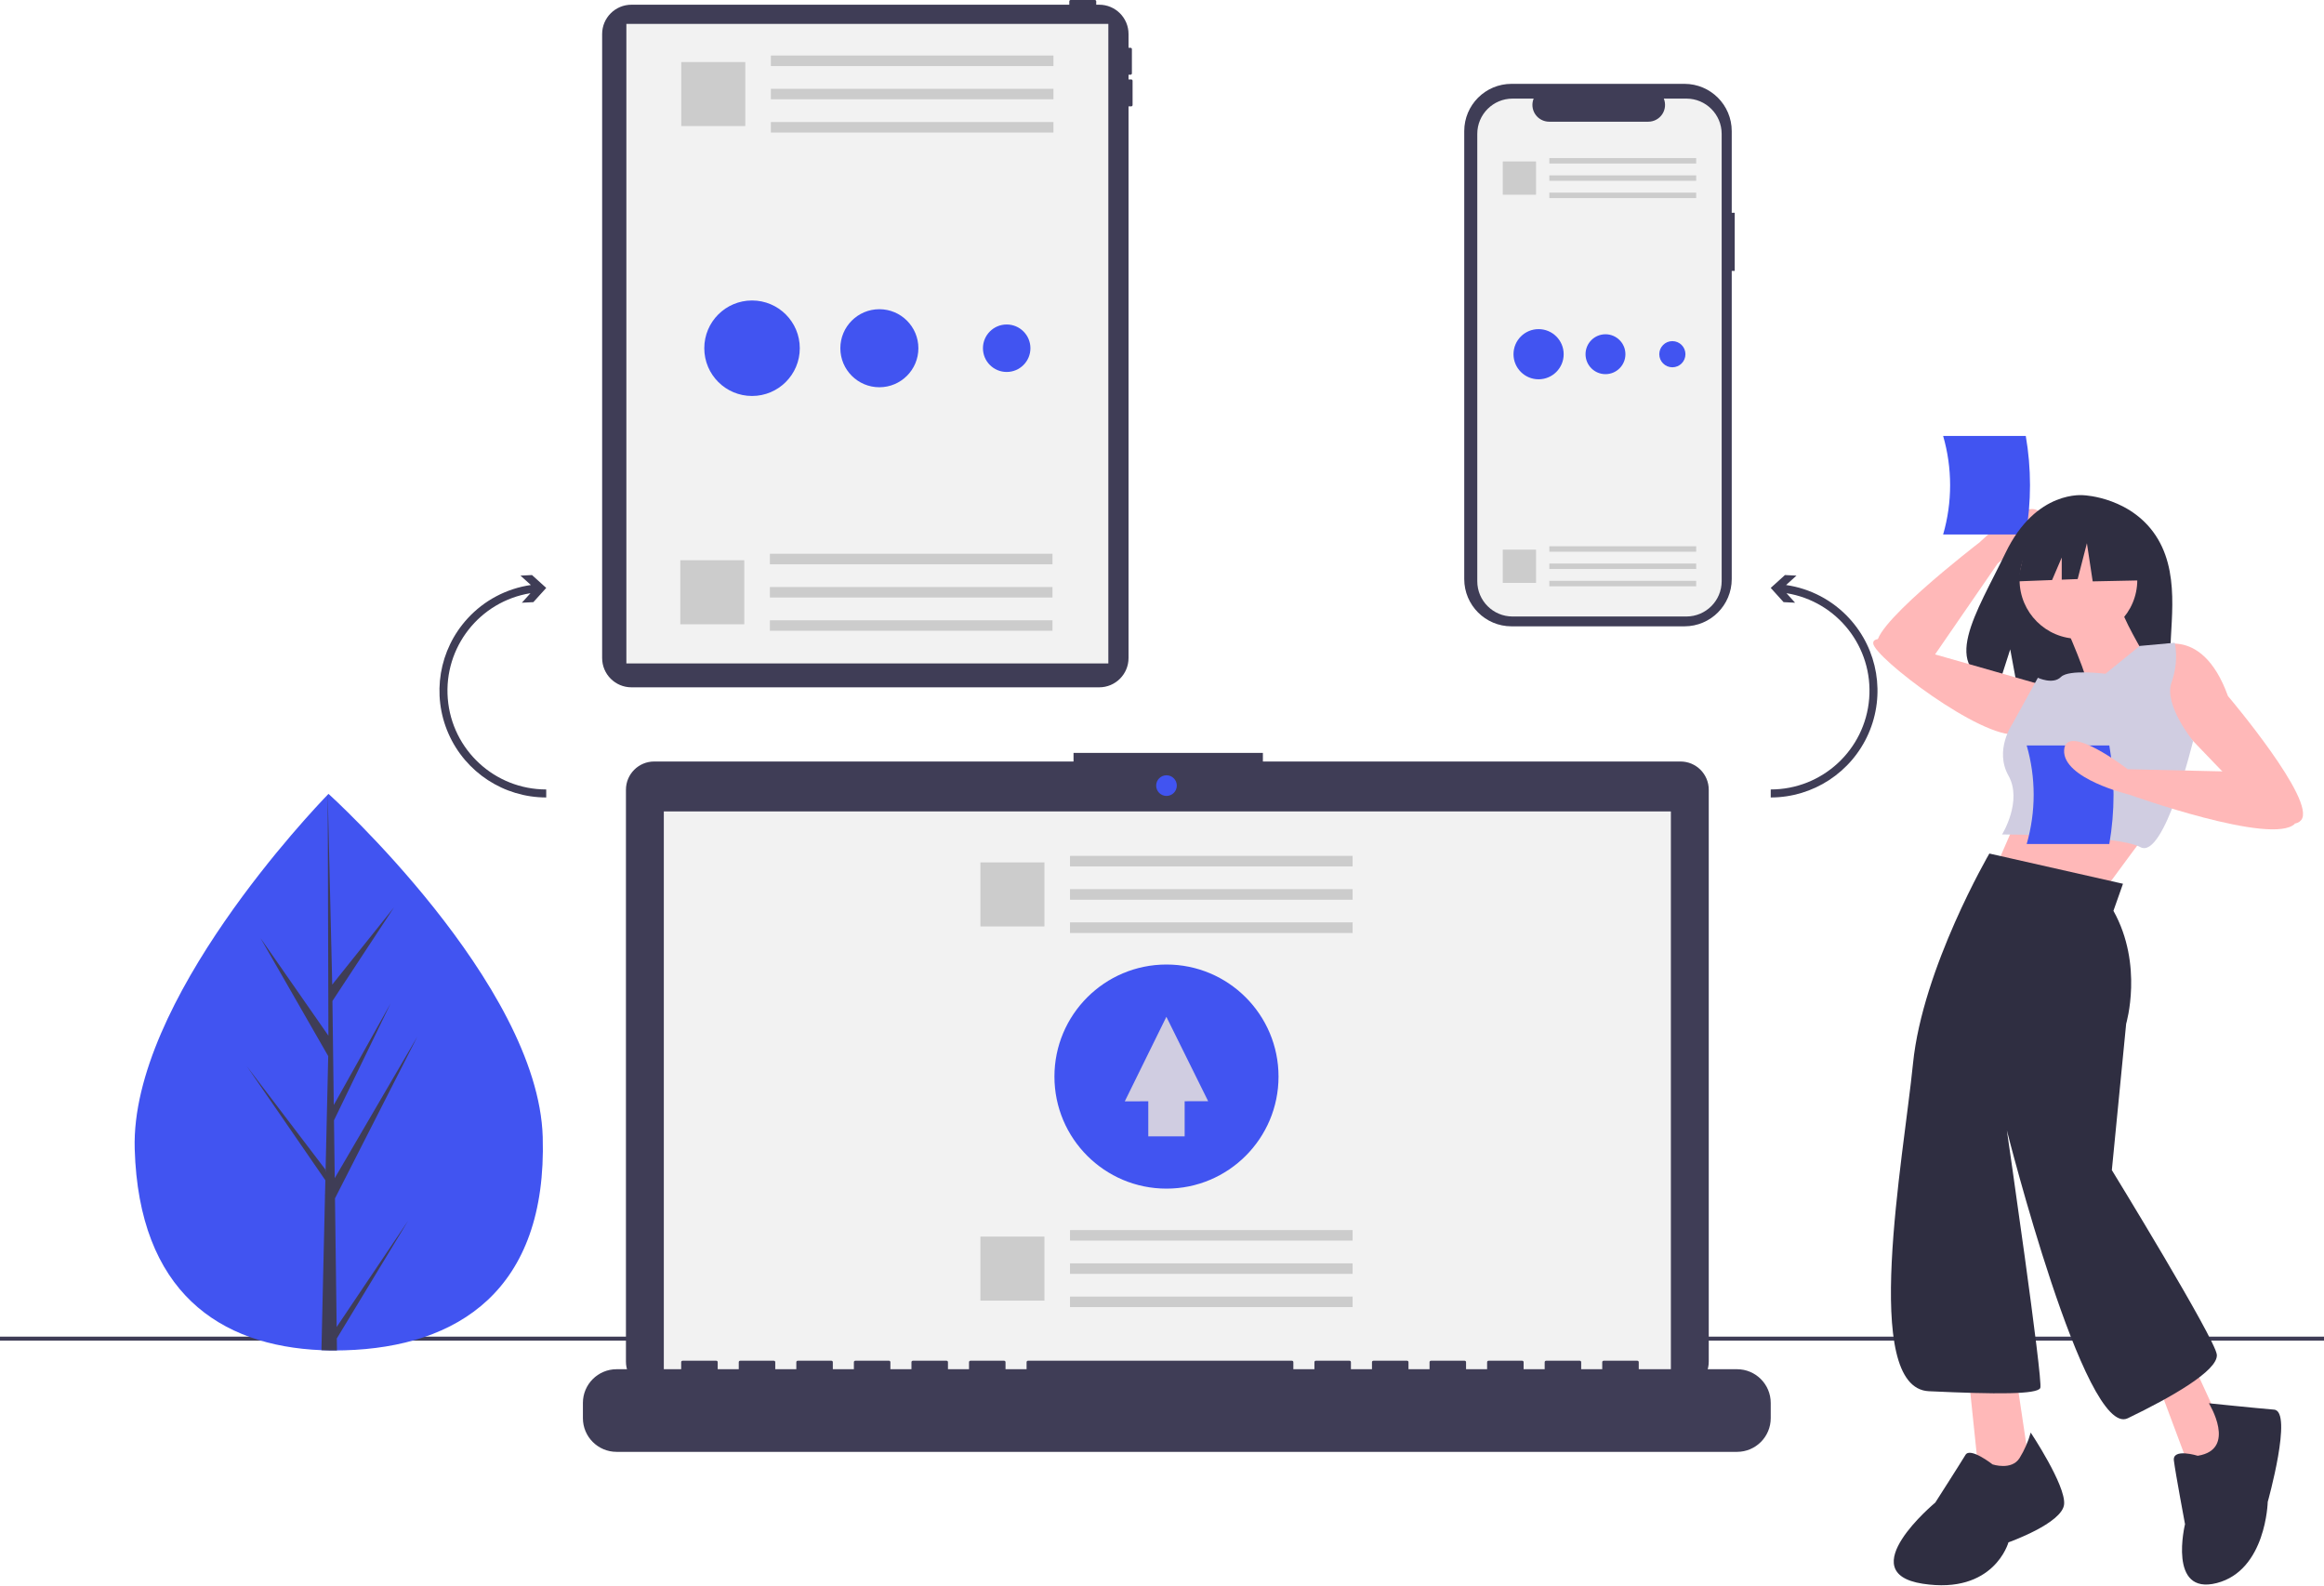
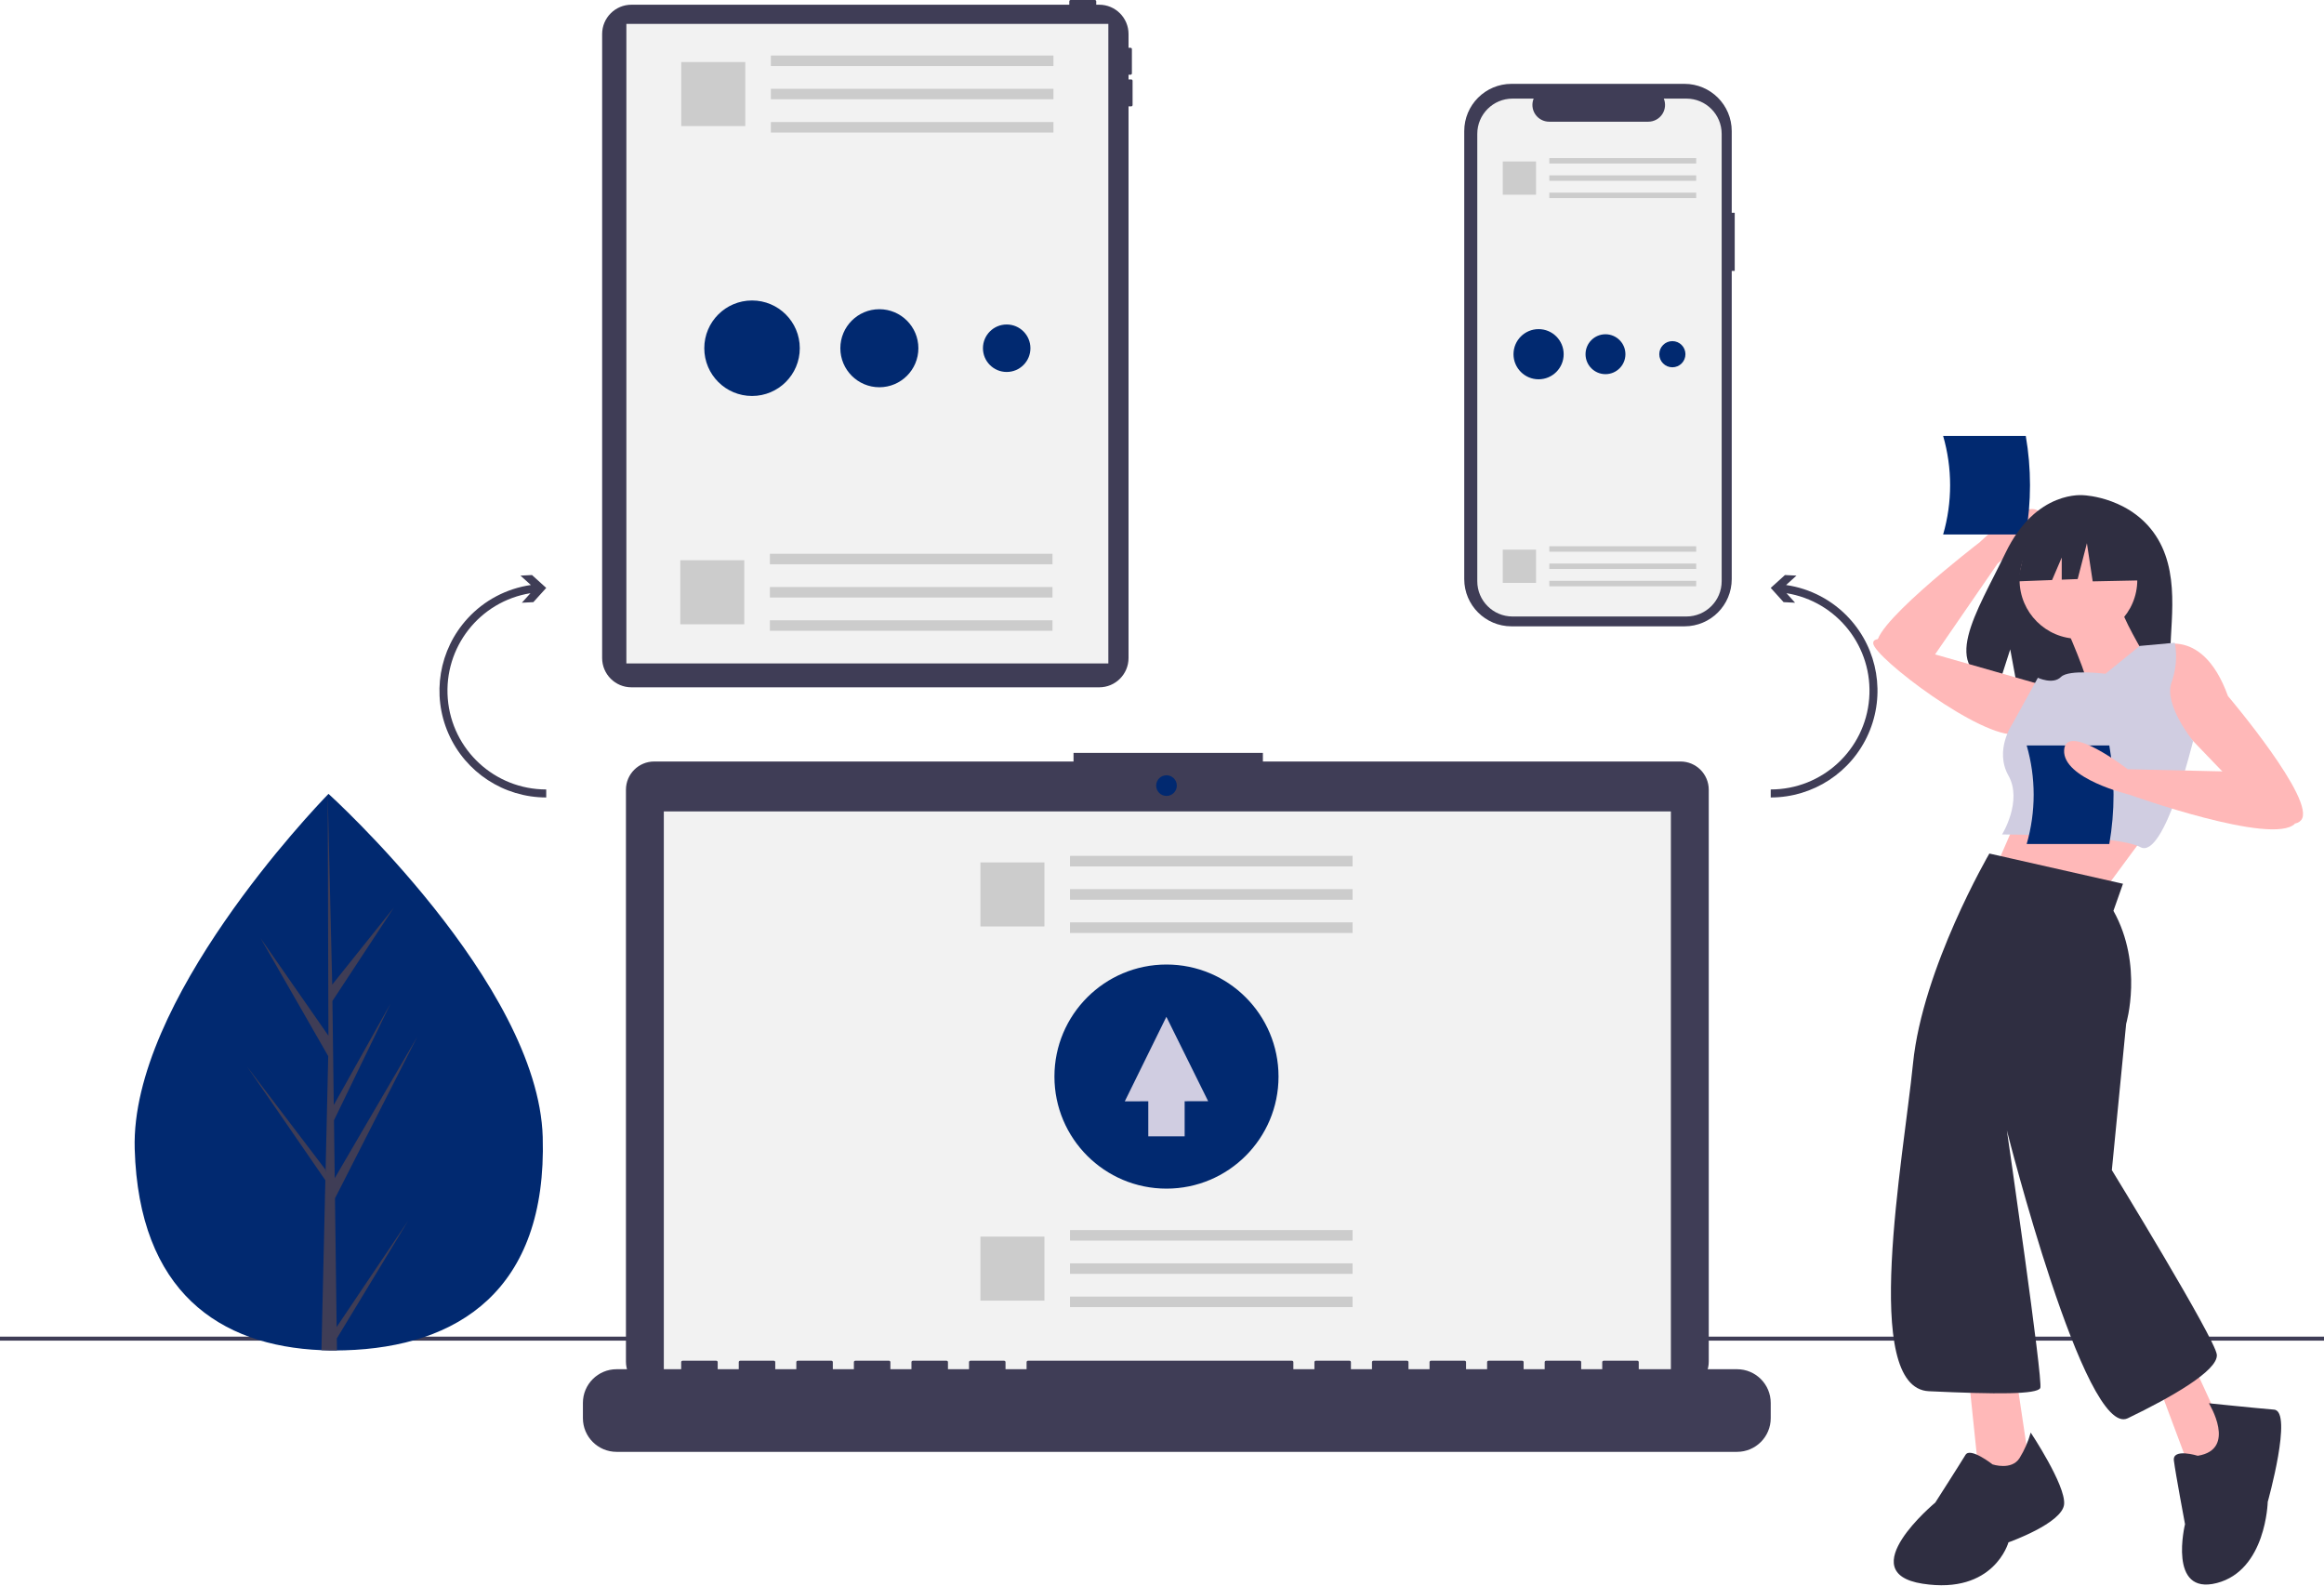
<svg xmlns="http://www.w3.org/2000/svg" id="b788e214-8c62-4533-b5b0-3b3e1bf4c8d8" data-name="Layer 1" width="1161.522" height="792.25" viewBox="0 0 1161.522 792.25">
  <path d="M584.621,93.574h-1.346v-2.355h1.009a.673.673,0,0,0,.673-.673V78.435a.673.673,0,0,0-.673-.673h-1.009V70.883a14.653,14.653,0,0,0-14.653-14.653h-1.495V54.548a.673.673,0,0,0-.673-.673H554.342a.673.673,0,0,0-.673.673v1.682H334.837a14.653,14.653,0,0,0-14.653,14.653v311.838a14.653,14.653,0,0,0,14.653,14.653H568.622a14.653,14.653,0,0,0,14.653-14.653V107.032h1.346a.673.673,0,0,0,.673-.673V94.247A.673.673,0,0,0,584.621,93.574Z" transform="translate(-19.23898 -53.87484)" fill="#3f3d56" />
  <rect x="313.055" y="11.94" width="240.89" height="319.62" fill="#f2f2f2" />
  <rect y="668" width="1161.522" height="2" fill="#3f3d56" />
-   <path d="M290.491,622.122c2.243,76.794-42.627,104.937-98.938,106.581q-1.962.057-3.906.07-3.917.03-7.758-.13c-50.927-2.114-91.24-29.148-93.325-100.566-2.158-73.909,89.578-169.939,96.461-177.042.006-0.0.006-0.0.012-.007.261-.271.395-.406.395-.406S288.249,545.335,290.491,622.122Z" transform="translate(-19.23898 -53.87484)" fill="#4154f1" />
+   <path d="M290.491,622.122c2.243,76.794-42.627,104.937-98.938,106.581q-1.962.057-3.906.07-3.917.03-7.758-.13c-50.927-2.114-91.24-29.148-93.325-100.566-2.158-73.909,89.578-169.939,96.461-177.042.006-0.0.006-0.0.012-.007.261-.271.395-.406.395-.406S288.249,545.335,290.491,622.122Z" transform="translate(-19.23898 -53.87484)" fill="#012970" />
  <path d="M187.499,717.066l35.771-53.194-35.697,58.917.075,5.986q-3.917.03-7.758-.13l1.774-76.942-.049-.594.065-.115.17-7.271-39.173-56.875,39.127,51.433.139,1.537,1.34-58.133L149.447,522.719l33.931,48.754-.354-120.436.001-.401.012.394,2.246,94.92,30.836-38.557-30.736,46.734.673,51.999,28.376-50.749-28.272,58.393.375,28.914,41.266-70.692-41.141,80.779Z" transform="translate(-19.23898 -53.87484)" fill="#3f3d56" />
  <path d="M886.239,160.207h-1.49V119.4A23.618,23.618,0,0,0,861.131,95.781H774.675a23.618,23.618,0,0,0-23.618,23.618V343.273a23.618,23.618,0,0,0,23.618,23.618H861.131a23.618,23.618,0,0,0,23.618-23.618V189.255H886.239Z" transform="translate(-19.23898 -53.87484)" fill="#3f3d56" />
  <path d="M879.72,120.788V344.335a17.639,17.639,0,0,1-17.635,17.642H775.211a17.638,17.638,0,0,1-17.635-17.642V120.788a17.637,17.637,0,0,1,17.635-17.635h10.54a8.379,8.379,0,0,0,7.759,11.542h49.53a8.379,8.379,0,0,0,7.759-11.542h11.285A17.637,17.637,0,0,1,879.72,120.788Z" transform="translate(-19.23898 -53.87484)" fill="#f2f2f2" />
  <rect x="774.348" y="79" width="73.396" height="2.727" fill="#ccc" />
  <rect x="774.348" y="87.636" width="73.396" height="2.727" fill="#ccc" />
  <rect x="774.348" y="96.273" width="73.396" height="2.727" fill="#ccc" />
  <rect x="751.073" y="80.686" width="16.629" height="16.629" fill="#ccc" />
  <rect x="774.348" y="273" width="73.396" height="2.727" fill="#ccc" />
  <rect x="774.348" y="281.636" width="73.396" height="2.727" fill="#ccc" />
  <rect x="774.348" y="290.273" width="73.396" height="2.727" fill="#ccc" />
  <rect x="751.073" y="274.685" width="16.629" height="16.629" fill="#ccc" />
  <path d="M859.147,434.443H650.425v-4.302H555.783v4.302H346.201a14.118,14.118,0,0,0-14.118,14.118V734.365a14.118,14.118,0,0,0,14.118,14.118H859.147a14.118,14.118,0,0,0,14.118-14.118V448.561A14.118,14.118,0,0,0,859.147,434.443Z" transform="translate(-19.23898 -53.87484)" fill="#3f3d56" />
  <rect x="331.772" y="405.519" width="503.325" height="283.927" fill="#f2f2f2" />
-   <circle cx="583.005" cy="392.613" r="5.162" fill="#4154f1" />
+   <circle cx="583.005" cy="392.613" r="5.162" fill="#012970" />
  <path d="M887.397,738.159H838.276v-3.539a.702.702,0,0,0-.702-.702H820.733a.702.702,0,0,0-.702.702v3.539h-10.526v-3.539a.702.702,0,0,0-.702-.702H791.962a.702.702,0,0,0-.702.702v3.539h-10.526v-3.539a.702.702,0,0,0-.702-.702H763.191a.702.702,0,0,0-.702.702v3.539H751.963v-3.539a.702.702,0,0,0-.702-.702H734.42a.702.702,0,0,0-.702.702v3.539H723.192v-3.539a.702.702,0,0,0-.702-.702H705.649a.702.702,0,0,0-.702.702v3.539h-10.526v-3.539a.702.702,0,0,0-.702-.702H676.878a.702.702,0,0,0-.702.702v3.539h-10.526v-3.539a.702.702,0,0,0-.702-.702H533.022a.702.702,0,0,0-.702.702v3.539h-10.526v-3.539a.702.702,0,0,0-.702-.702H504.251a.702.702,0,0,0-.702.702v3.539h-10.526v-3.539a.702.702,0,0,0-.702-.702H475.48a.702.702,0,0,0-.702.702v3.539h-10.526v-3.539a.702.702,0,0,0-.702-.702H446.709a.702.702,0,0,0-.702.702v3.539h-10.526v-3.539a.702.702,0,0,0-.702-.702H417.938a.702.702,0,0,0-.702.702v3.539h-10.526v-3.539a.702.702,0,0,0-.702-.702H389.167a.702.702,0,0,0-.702.702v3.539h-10.526v-3.539a.702.702,0,0,0-.702-.702H360.396a.702.702,0,0,0-.702.702v3.539H327.415a16.842,16.842,0,0,0-16.842,16.842v7.615a16.842,16.842,0,0,0,16.842,16.842H887.397A16.842,16.842,0,0,0,904.239,762.616v-7.615A16.842,16.842,0,0,0,887.397,738.159Z" transform="translate(-19.23898 -53.87484)" fill="#3f3d56" />
  <rect x="534.788" y="427.757" width="141.24" height="5.248" fill="#e6e6e6" />
  <rect x="534.788" y="444.376" width="141.24" height="5.248" fill="#e6e6e6" />
  <rect x="534.788" y="460.995" width="141.24" height="5.248" fill="#e6e6e6" />
  <rect x="534.788" y="427.757" width="141.24" height="5.248" fill="#ccc" />
  <rect x="534.788" y="444.376" width="141.24" height="5.248" fill="#ccc" />
  <rect x="534.788" y="460.995" width="141.24" height="5.248" fill="#ccc" />
  <rect x="490" y="431" width="32" height="32" fill="#ccc" />
  <rect x="534.788" y="614.756" width="141.24" height="5.248" fill="#ccc" />
  <rect x="534.788" y="631.376" width="141.24" height="5.248" fill="#ccc" />
  <rect x="534.788" y="647.995" width="141.24" height="5.248" fill="#ccc" />
  <rect x="490" y="618" width="32" height="32" fill="#ccc" />
  <path d="M943.511,362.922a53.197,53.197,0,0,0-31.606-16.678l5.198-4.696-5.751-.29-7.115,6.431,6.431,7.115,5.751.29-4.309-4.764a49.359,49.359,0,0,1-7.872,98.087v4a53.364,53.364,0,0,0,39.272-89.494Z" transform="translate(-19.23898 -53.87484)" fill="#3f3d56" />
  <path d="M252.967,362.922a53.197,53.197,0,0,1,31.606-16.678l-5.198-4.696,5.751-.29,7.115,6.431-6.431,7.115-5.751.29,4.309-4.764a49.359,49.359,0,0,0,7.872,98.087v4a53.364,53.364,0,0,1-39.272-89.494Z" transform="translate(-19.23898 -53.87484)" fill="#3f3d56" />
  <rect x="385.274" y="27.756" width="141.24" height="5.248" fill="#ccc" />
  <rect x="385.274" y="44.376" width="141.24" height="5.248" fill="#ccc" />
  <rect x="385.274" y="60.995" width="141.24" height="5.248" fill="#ccc" />
  <rect x="340.486" y="31" width="32" height="32" fill="#ccc" />
  <rect x="384.788" y="276.757" width="141.24" height="5.248" fill="#ccc" />
  <rect x="384.788" y="293.376" width="141.24" height="5.248" fill="#ccc" />
  <rect x="384.788" y="309.995" width="141.24" height="5.248" fill="#ccc" />
  <rect x="340" y="280" width="32" height="32" fill="#ccc" />
  <path d="M985.771,381.797l31.894-46.306s27.773-22.269,19.813-26.605-28.8,15.993-28.8,15.993-60.124,46.093-50.21,52.526S985.771,381.797,985.771,381.797Z" transform="translate(-19.23898 -53.87484)" fill="#ffb8b8" />
-   <path d="M990.406,320.986h41.304a144.462,144.462,0,0,0,0-49.247H990.406A88.611,88.611,0,0,1,990.406,320.986Z" transform="translate(-19.23898 -53.87484)" fill="#4154f1" />
+   <path d="M990.406,320.986h41.304a144.462,144.462,0,0,0,0-49.247H990.406A88.611,88.611,0,0,1,990.406,320.986Z" transform="translate(-19.23898 -53.87484)" fill="#012970" />
  <path d="M1097.791,323.336c-12.412-20.973-36.969-21.95-36.969-21.95s-23.929-3.06-39.279,28.882c-14.308,29.773-34.054,58.519-3.179,65.488l5.577-17.358,3.454,18.65a120.807,120.807,0,0,0,13.21.226c33.065-1.068,64.554.312,63.54-11.553C1102.797,369.948,1109.734,343.516,1097.791,323.336Z" transform="translate(-19.23898 -53.87484)" fill="#2f2e41" />
  <path d="M1031.796,452.616l-15.9,36.57,55.651,8.745s26.235-35.775,28.62-38.16Z" transform="translate(-19.23898 -53.87484)" fill="#ffb8b8" />
  <circle cx="1038.792" cy="289.825" r="29.415" fill="#ffb8b8" />
  <path d="M1050.876,365.165s13.515,30.21,11.925,33.39,28.62-16.695,28.62-16.695-12.72-21.465-11.925-24.645Z" transform="translate(-19.23898 -53.87484)" fill="#ffb8b8" />
  <path d="M1095.396,377.885s23.85-13.515,37.365,23.85c0,0,44.52,52.471,36.57,62.011s-38.16-23.055-38.16-23.055l-19.08-19.875s-27.03-7.155-24.645-22.26S1095.396,377.885,1095.396,377.885Z" transform="translate(-19.23898 -53.87484)" fill="#ffb8b8" />
  <path d="M1039.746,396.17l-55.651-15.9s-29.415-11.925-28.62-4.77,54.061,47.701,71.551,45.316S1039.746,396.17,1039.746,396.17Z" transform="translate(-19.23898 -53.87484)" fill="#ffb8b8" />
  <path d="M1071.546,390.605s-18.285-2.385-22.26,1.59-11.528.398-11.528.398L1025.038,415.648s-9.143,13.118-1.988,25.838-3.18,29.415-3.18,29.415,57.241,0,69.166,6.36,26.298-53.068,26.298-53.068-14.77-18.085-10.795-29.215,1.59-19.875,1.59-19.875l-17.49,1.59Z" transform="translate(-19.23898 -53.87484)" fill="#d0cde1" />
  <polygon points="983.936 688.124 990.297 749.34 1014.942 736.62 1006.992 683.354 983.936 688.124" fill="#ffb8b8" />
  <polygon points="1076.952 687.329 1097.648 742.67 1117.523 728.36 1092.853 674.609 1076.952 687.329" fill="#ffb8b8" />
  <path d="M1034.181,769.824a49.649,49.649,0,0,1-5.565,12.72c-3.975,6.36-13.515,3.18-13.515,3.18s-11.13-8.745-13.515-4.77-15.105,23.85-15.105,23.85-42.135,34.98-6.36,40.545,42.93-20.67,42.93-20.67,27.03-9.54,27.825-19.08S1034.181,769.824,1034.181,769.824Z" transform="translate(-19.23898 -53.87484)" fill="#2f2e41" />
  <path d="M1117.657,781.414s-12.72-3.975-11.925,2.385,5.565,31.8,5.565,31.8-8.745,35.775,15.9,29.415,25.44-40.545,25.44-40.545,12.72-45.316,3.18-46.111-32.595-3.18-32.595-3.18S1137.532,778.234,1117.657,781.414Z" transform="translate(-19.23898 -53.87484)" fill="#2f2e41" />
  <polygon points="1073.065 267.439 1048.804 254.731 1015.301 259.93 1008.369 290.545 1025.624 289.881 1030.444 278.634 1030.444 289.696 1038.406 289.389 1043.027 271.483 1045.916 290.545 1074.22 289.967 1073.065 267.439" fill="#2f2e41" />
  <path d="M1080.291,495.546l-66.781-15.105s-33.39,57.241-38.16,104.941-26.235,162.182,7.95,163.772,54.061,1.59,55.651-1.59-16.695-128.791-16.695-128.791,38.955,154.232,60.421,143.897,45.316-23.85,44.52-31.8-52.471-92.221-52.471-92.221l7.155-73.141s8.745-29.415-6.36-56.446Z" transform="translate(-19.23898 -53.87484)" fill="#2f2e41" />
-   <path d="M1032.162,475.672h41.304a144.462,144.462,0,0,0,0-49.247H1032.162A88.612,88.612,0,0,1,1032.162,475.672Z" transform="translate(-19.23898 -53.87484)" fill="#4154f1" />
+   <path d="M1032.162,475.672h41.304a144.462,144.462,0,0,0,0-49.247H1032.162A88.612,88.612,0,0,1,1032.162,475.672Z" transform="translate(-19.23898 -53.87484)" fill="#012970" />
  <path d="M1152.637,439.896l-69.961-1.59s-31.005-23.85-31.8-9.54,32.595,22.26,32.595,22.26,71.782,25.758,82.797,14.469Z" transform="translate(-19.23898 -53.87484)" fill="#ffb8b8" />
-   <circle cx="375.864" cy="174.031" r="23.864" fill="#4154f1" />
-   <circle cx="439.5" cy="174.031" r="19.5" fill="#4154f1" />
-   <circle cx="503.136" cy="174.031" r="11.864" fill="#4154f1" />
-   <circle cx="768.978" cy="177.02" r="12.536" fill="#4154f1" />
-   <circle cx="802.409" cy="177.02" r="9.967" fill="#4154f1" />
-   <circle cx="835.839" cy="177.02" r="6.536" fill="#4154f1" />
-   <circle cx="583" cy="538.032" r="56" fill="#4154f1" />
+   <circle cx="375.864" cy="174.031" r="23.864" fill="#012970" />
+   <circle cx="439.5" cy="174.031" r="19.5" fill="#012970" />
+   <circle cx="503.136" cy="174.031" r="11.864" fill="#012970" />
+   <circle cx="768.978" cy="177.02" r="12.536" fill="#012970" />
+   <circle cx="802.409" cy="177.02" r="9.967" fill="#012970" />
+   <circle cx="835.839" cy="177.02" r="6.536" fill="#012970" />
+   <circle cx="583" cy="538.032" r="56" fill="#012970" />
  <polygon points="603.834 550.347 582.946 508.159 562.166 550.401 573.908 550.386 573.908 567.904 592.083 567.904 592.083 550.362 603.834 550.347" fill="#d0cde1" />
</svg>
